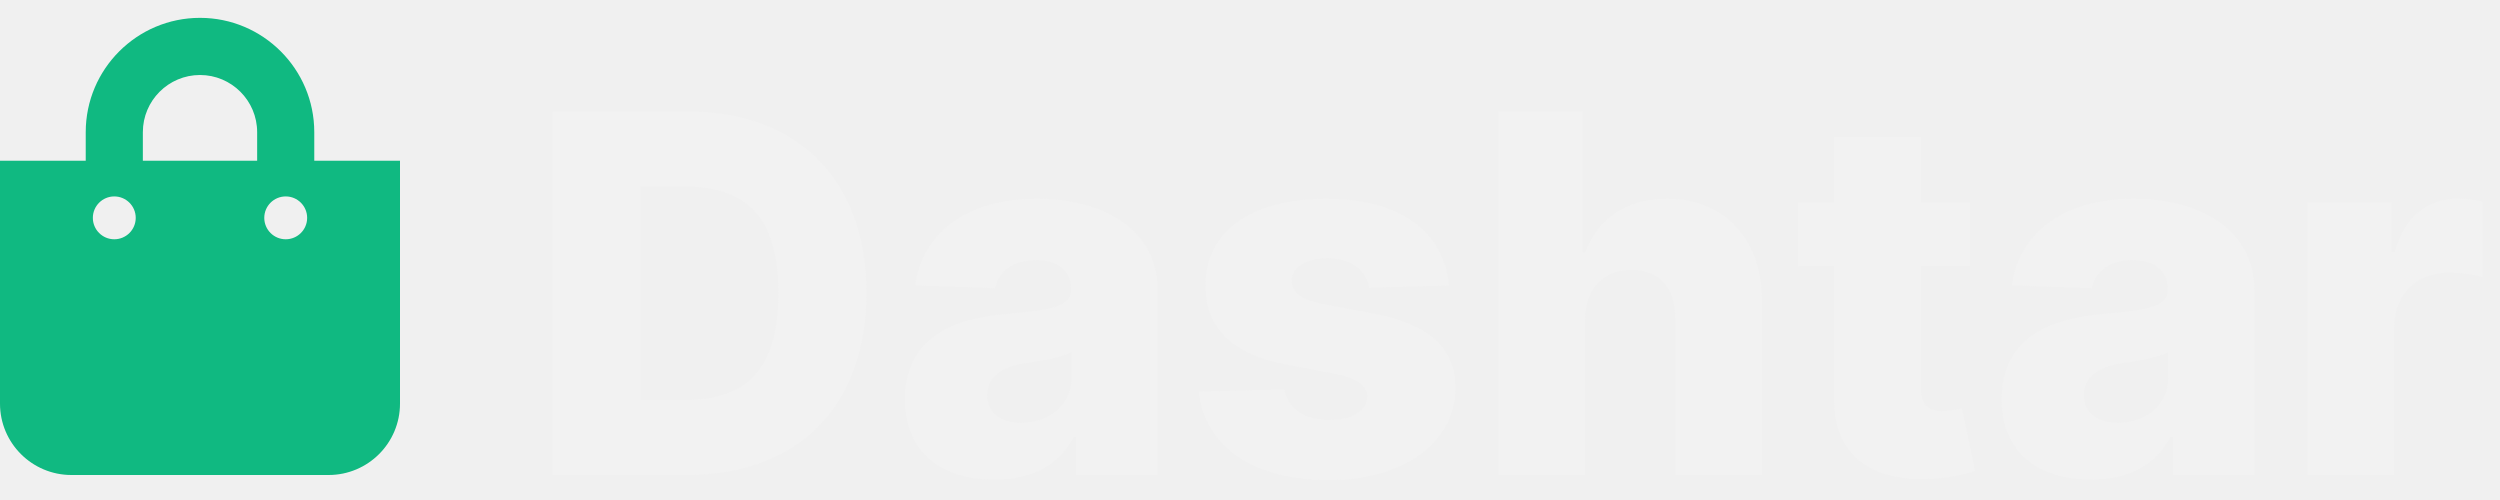
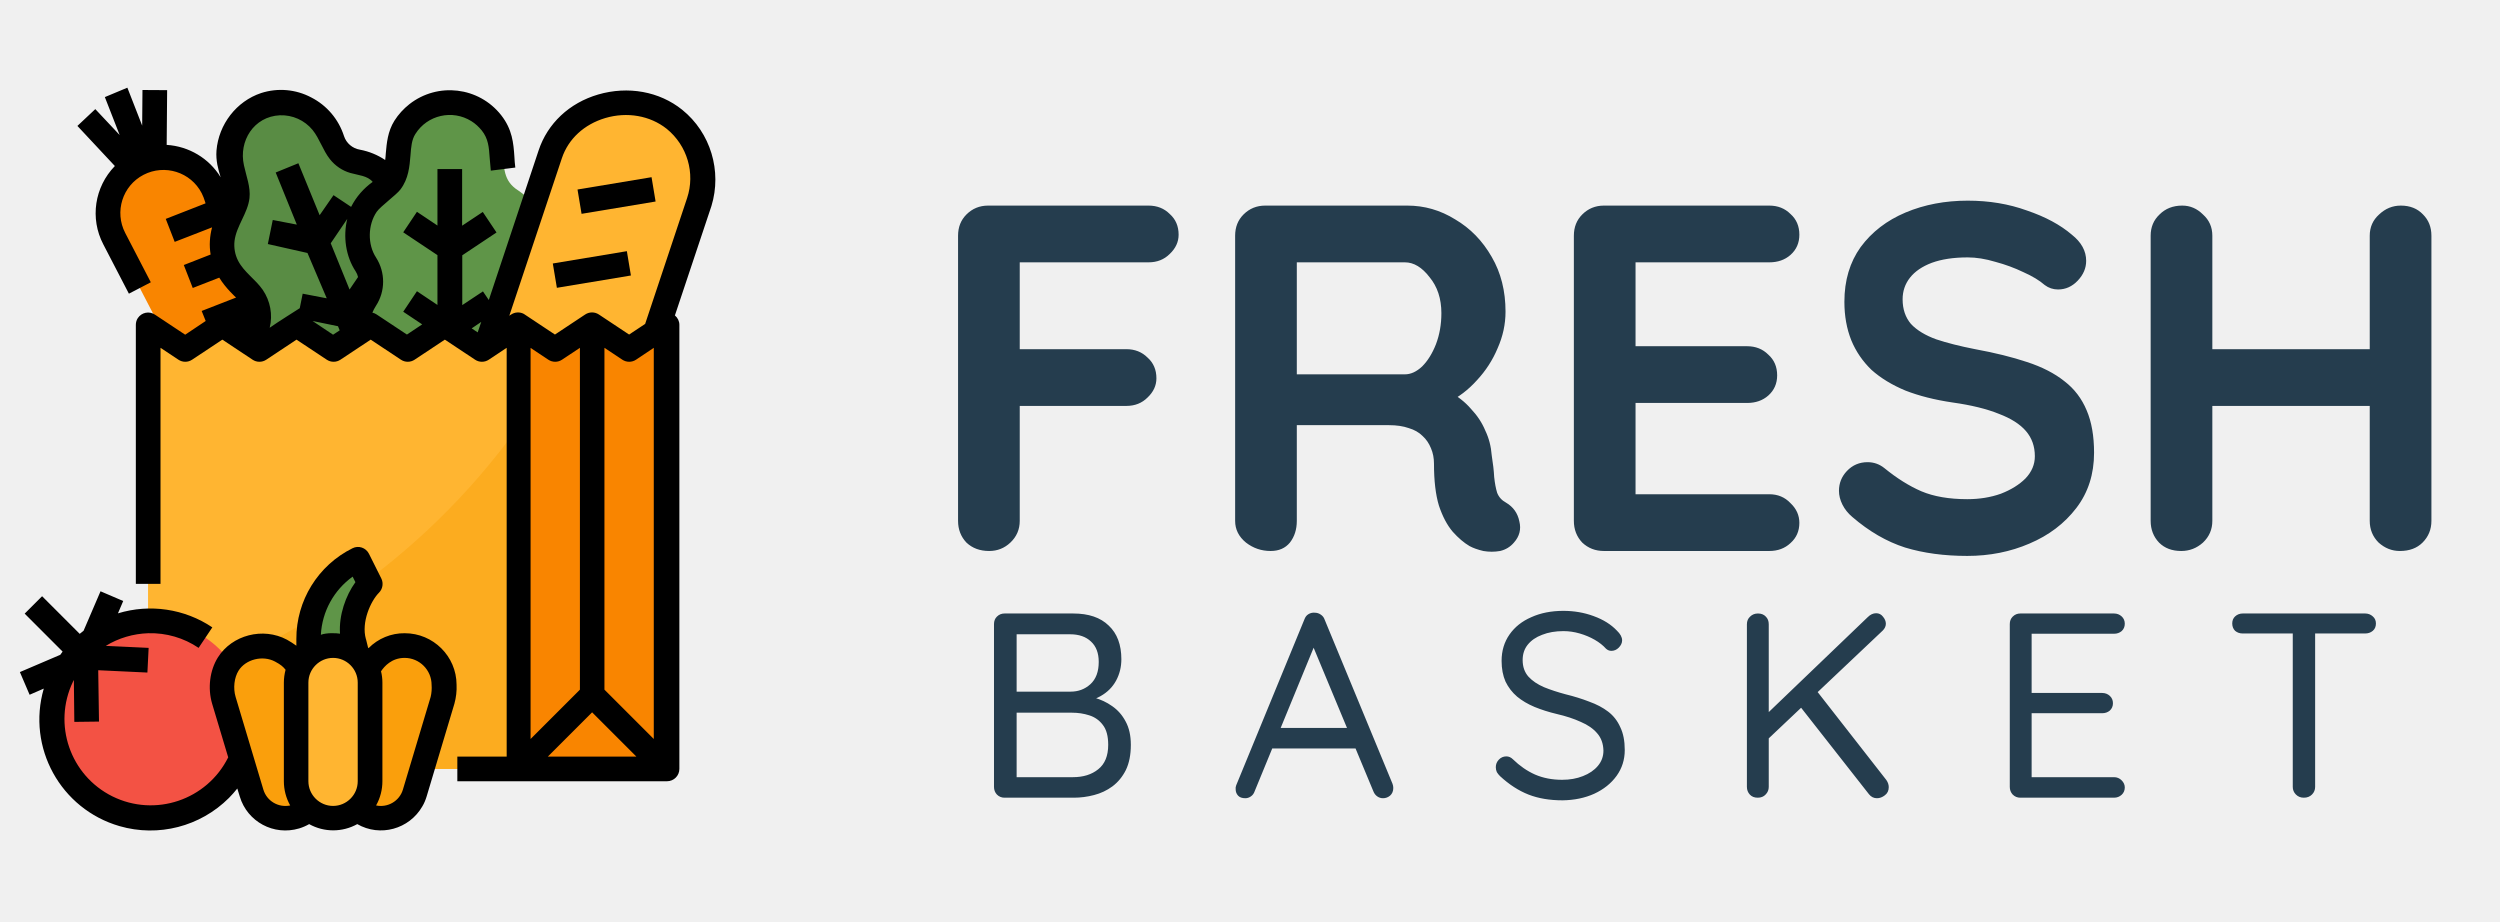
- <svg xmlns="http://www.w3.org/2000/svg" width="100" height="20" viewBox="0 0 100 20" fill="none">
-   <path d="M27.477 19C31.909 19 34.658 16.266 34.658 11.72C34.658 7.182 31.909 4.455 27.47 4.455H22.101V19H27.477ZM25.616 16.003V7.452H27.293C29.793 7.452 31.135 8.588 31.135 11.72C31.135 14.867 29.793 16.003 27.342 16.003H25.616ZM39.785 19.185C41.305 19.185 42.356 18.595 42.953 17.48H43.038V19H46.305V11.585C46.305 9.277 44.253 7.949 41.476 7.949C38.543 7.949 36.881 9.426 36.604 11.415L39.807 11.528C39.956 10.832 40.531 10.406 41.447 10.406C42.3 10.406 42.84 10.818 42.84 11.55V11.585C42.84 12.253 42.115 12.395 40.254 12.558C38.045 12.743 36.199 13.56 36.199 15.974C36.199 18.134 37.697 19.185 39.785 19.185ZM40.858 16.912C40.055 16.912 39.487 16.528 39.487 15.804C39.487 15.101 40.041 14.675 41.028 14.526C41.675 14.433 42.47 14.291 42.861 14.085V15.122C42.861 16.188 41.966 16.912 40.858 16.912ZM57.953 11.422C57.769 9.263 56 7.949 53.045 7.949C50.091 7.949 48.209 9.234 48.223 11.422C48.209 13.098 49.281 14.178 51.462 14.582L53.365 14.945C54.267 15.122 54.679 15.406 54.693 15.889C54.679 16.436 54.068 16.798 53.18 16.798C52.193 16.798 51.526 16.372 51.376 15.577L47.946 15.662C48.195 17.821 50.048 19.206 53.166 19.206C56.085 19.206 58.209 17.75 58.223 15.506C58.209 13.915 57.158 12.97 54.984 12.551L52.882 12.153C51.959 11.969 51.66 11.642 51.668 11.223C51.66 10.669 52.307 10.328 53.109 10.328C54.026 10.328 54.665 10.818 54.764 11.507L57.953 11.422ZM63.406 12.778C63.413 11.536 64.152 10.797 65.252 10.797C66.368 10.797 67.014 11.514 67.007 12.729V19H70.48V12.047C70.487 9.575 68.981 7.949 66.687 7.949C65.054 7.949 63.903 8.751 63.413 10.094H63.292V4.455H59.933V19H63.406V12.778ZM78.805 8.091H76.838V5.477H73.365V8.091H71.923V10.648H73.365V15.953C73.344 18.162 74.778 19.27 77.229 19.156C78.067 19.114 78.671 18.943 79.004 18.844L78.479 16.337C78.329 16.372 77.981 16.443 77.719 16.443C77.158 16.443 76.838 16.216 76.838 15.57V10.648H78.805V8.091ZM83.653 19.185C85.173 19.185 86.224 18.595 86.82 17.48H86.906V19H90.173V11.585C90.173 9.277 88.12 7.949 85.343 7.949C82.41 7.949 80.748 9.426 80.471 11.415L83.674 11.528C83.823 10.832 84.398 10.406 85.315 10.406C86.167 10.406 86.707 10.818 86.707 11.55V11.585C86.707 12.253 85.982 12.395 84.121 12.558C81.913 12.743 80.066 13.56 80.066 15.974C80.066 18.134 81.565 19.185 83.653 19.185ZM84.725 16.912C83.923 16.912 83.354 16.528 83.354 15.804C83.354 15.101 83.908 14.675 84.896 14.526C85.542 14.433 86.337 14.291 86.728 14.085V15.122C86.728 16.188 85.833 16.912 84.725 16.912ZM92.296 19H95.769V13.077C95.769 11.777 96.692 10.903 97.935 10.903C98.347 10.903 98.965 10.974 99.299 11.088V8.07C99.008 7.991 98.646 7.942 98.326 7.942C97.133 7.942 96.181 8.638 95.783 10.079H95.67V8.091H92.296V19Z" fill="#F2F2F2" />
-   <g clip-path="url(#clip0_138:2)">
-     <path d="M12.571 6.429V5.286C12.571 2.765 10.521 0.714 8 0.714C5.479 0.714 3.429 2.765 3.429 5.286V6.429H0V16.143C0 17.721 1.279 19 2.857 19H13.143C14.721 19 16 17.721 16 16.143V6.429H12.571ZM5.714 5.286C5.714 4.025 6.74 3 8 3C9.26 3 10.286 4.025 10.286 5.286V6.429H5.714V5.286ZM11.429 9.571C10.955 9.571 10.571 9.188 10.571 8.714C10.571 8.241 10.955 7.857 11.429 7.857C11.902 7.857 12.286 8.241 12.286 8.714C12.286 9.188 11.902 9.571 11.429 9.571ZM4.571 9.571C4.098 9.571 3.714 9.188 3.714 8.714C3.714 8.241 4.098 7.857 4.571 7.857C5.045 7.857 5.429 8.241 5.429 8.714C5.429 9.188 5.045 9.571 4.571 9.571Z" fill="#10B981" />
-   </g>
-   <defs>
-     <clipPath id="clip0_138:2">
-       <rect width="16" height="18.286" fill="white" transform="translate(0 0.714233)" />
-     </clipPath>
-   </defs>
+ <svg xmlns="http://www.w3.org/2000/svg" width="152" height="56" viewBox="0 0 152 56" fill="none">
+   <path d="M16.35 29.388C15.553 29.697 14.653 29.359 14.259 28.6L6.947 14.519C6.094 12.85 6.741 10.816 8.409 9.963C8.512 9.916 8.606 9.869 8.709 9.822C10.594 9.063 12.666 10.169 13.191 12.081L13.2 12.109L17.353 27.4C17.569 28.216 17.137 29.078 16.35 29.388V29.388Z" fill="#F98500" />
+   <path d="M15.956 22.291L13.884 23.106C13.5 23.247 13.069 23.059 12.909 22.675C12.759 22.291 12.947 21.85 13.331 21.7L15.553 20.828L15.956 22.291Z" fill="#FA6D00" />
+   <path d="M16.762 25.225L14.981 25.891C14.597 26.022 14.175 25.844 14.006 25.459C13.856 25.075 14.044 24.634 14.437 24.484L16.369 23.763L16.762 25.225Z" fill="#FA6D00" />
+   <path d="M25.172 15.616C24.544 15.184 24.225 14.425 24.366 13.666C24.712 11.922 23.587 10.225 21.834 9.869C21.816 9.869 21.788 9.859 21.769 9.859C21.047 9.738 20.447 9.222 20.222 8.519C20.166 8.35 20.1 8.181 20.025 8.022C19.228 6.428 17.297 5.781 15.703 6.578C14.194 7.328 13.519 9.119 14.156 10.675C14.484 11.481 14.644 12.213 14.091 12.991C13.059 14.444 13.406 16.459 14.859 17.481C14.869 17.491 14.887 17.5 14.897 17.509C15.525 17.95 15.825 18.719 15.675 19.469C15.338 21.213 16.481 22.909 18.234 23.247C19.809 23.547 21.356 22.656 21.891 21.147C23.484 21.944 25.416 21.288 26.212 19.703C26.925 18.269 26.484 16.534 25.172 15.616Z" fill="#598C44" />
+   <path d="M32.484 18.194C32.062 17.556 32.053 16.731 32.466 16.084C33.45 14.603 33.038 12.597 31.556 11.613C31.538 11.603 31.519 11.584 31.5 11.575C30.581 10.994 30.647 10.169 30.572 9.222C30.441 7.45 28.884 6.119 27.113 6.25C25.434 6.381 24.131 7.778 24.131 9.466C24.131 10.338 24 11.069 23.203 11.584C21.703 12.541 21.262 14.537 22.228 16.038C22.238 16.047 22.247 16.066 22.256 16.075C22.669 16.722 22.669 17.547 22.238 18.184C21.272 19.675 21.694 21.672 23.184 22.647C24.525 23.519 26.306 23.275 27.356 22.075C28.538 23.406 30.572 23.538 31.903 22.366C33.103 21.316 33.347 19.534 32.484 18.194V18.194Z" fill="#5F9548" />
+   <path d="M37.5 27.25L28.5 24.25L33.459 9.381C34.059 7.591 35.888 6.203 37.791 6.25C38.972 6.278 40.078 6.503 41.006 7.253C42.506 8.453 43.097 10.459 42.487 12.278L37.5 27.25Z" fill="#FFB531" />
+   <path d="M31.5 19.75V46.75H9V19.75L11.25 21.25L13.5 19.75L15.75 21.25L18 19.75L20.25 21.25L22.5 19.75L24.75 21.25L27 19.75L29.25 21.25L31.5 19.75Z" fill="#FFB531" />
+   <path d="M31.5 25.966V46.75H9V42.203C17.259 39.428 25.444 34.375 31.5 25.966Z" fill="#FCAC1F" />
+   <path d="M40.5 19.75V46.75H31.5V19.75L33.75 21.25L36 19.75L38.25 21.25L40.5 19.75Z" fill="#F98500" />
+   <path d="M9.141 49.75C12.454 49.75 15.141 47.064 15.141 43.75C15.141 40.436 12.454 37.75 9.141 37.75C5.827 37.75 3.141 40.436 3.141 43.75C3.141 47.064 5.827 49.75 9.141 49.75Z" fill="#F35244" />
+   <path d="M21.75 34L22.5 35.5C21.572 36.428 21.197 37.778 21.516 39.062L21.75 40H18.75V38.856C18.75 36.803 19.913 34.919 21.75 34Z" fill="#5F9548" />
+   <path d="M17.353 49.75C16.406 49.75 15.562 49.131 15.291 48.222L13.603 42.587C13.134 41.022 14.166 39.25 15.9 39.25C16.744 39.25 17.522 39.691 17.953 40.413L19.5 43V47.603C19.5 48.784 18.534 49.75 17.353 49.75V49.75Z" fill="#FA9F0C" />
+   <path d="M23.147 49.75C24.094 49.75 24.938 49.131 25.209 48.222L26.897 42.587C27.375 41.003 26.325 39.25 24.6 39.25C23.756 39.25 22.978 39.691 22.547 40.413L21 43V47.603C21 48.784 21.966 49.75 23.147 49.75V49.75Z" fill="#FA9F0C" />
+   <path d="M20.25 39.25C21.497 39.25 22.5 40.253 22.5 41.5V47.5C22.5 48.747 21.497 49.75 20.25 49.75C19.003 49.75 18 48.747 18 47.5V41.5C18 40.253 19.003 39.25 20.25 39.25Z" fill="#FFB531" />
+   <path d="M41.475 6.672C40.087 5.556 38.184 5.219 36.375 5.744C34.612 6.259 33.291 7.506 32.747 9.147L29.719 18.241L29.363 17.716L28.106 18.55V15.522L30.188 14.134L29.353 12.887L28.097 13.722V10.281H26.597V13.713L25.35 12.878L24.516 14.125L26.597 15.512V18.541L25.35 17.706L24.516 18.953L25.669 19.722L24.741 20.341L22.903 19.122C22.819 19.066 22.734 19.028 22.641 19.009C22.697 18.869 22.772 18.728 22.856 18.597C23.438 17.706 23.438 16.562 22.866 15.662C22.341 14.866 22.359 13.675 22.903 12.878C23.137 12.541 24.094 11.856 24.347 11.519C24.844 10.863 24.9 10.113 24.956 9.456C24.994 8.941 25.031 8.491 25.256 8.144C25.978 6.991 27.506 6.644 28.659 7.366C28.903 7.516 29.109 7.713 29.288 7.928C29.691 8.434 29.728 8.941 29.775 9.625C29.794 9.859 29.812 10.113 29.841 10.375L31.331 10.188C31.303 9.963 31.284 9.738 31.275 9.522C31.219 8.706 31.153 7.872 30.469 7C29.109 5.275 26.616 4.984 24.891 6.334C24.534 6.616 24.225 6.953 23.981 7.338C23.569 7.994 23.512 8.706 23.456 9.325C23.447 9.466 23.438 9.597 23.419 9.728C22.959 9.419 22.434 9.203 21.881 9.1C21.431 9.025 21.056 8.706 20.916 8.275C20.587 7.253 19.875 6.409 18.919 5.922C17.981 5.425 16.884 5.331 15.872 5.659C14.381 6.156 13.294 7.553 13.162 9.156C13.116 9.766 13.266 10.3 13.416 10.778C12.713 9.625 11.484 8.894 10.134 8.809L10.162 5.481L8.662 5.472L8.644 7.638L7.744 5.331L6.375 5.903L7.275 8.209L5.794 6.634L4.706 7.656L6.984 10.094C5.747 11.369 5.456 13.281 6.281 14.856L7.837 17.856L9.169 17.163L7.612 14.162C6.947 12.878 7.444 11.294 8.728 10.628C10.012 9.963 11.597 10.459 12.262 11.744C12.347 11.912 12.412 12.081 12.469 12.269L12.497 12.363L10.078 13.309L10.622 14.706L12.891 13.825V13.834C12.75 14.369 12.713 14.922 12.806 15.475L11.175 16.113L11.719 17.509L13.331 16.881C13.706 17.509 14.353 18.091 14.353 18.091L12.262 18.906L12.506 19.516L11.259 20.35L9.422 19.131C9.075 18.897 8.616 18.991 8.381 19.337C8.297 19.459 8.259 19.609 8.259 19.75V35.5H9.759V21.147L10.847 21.869C11.1 22.038 11.428 22.038 11.681 21.869L13.519 20.65L15.356 21.869C15.609 22.038 15.938 22.038 16.191 21.869L18.028 20.65L19.866 21.869C20.119 22.038 20.447 22.038 20.7 21.869L22.538 20.65L24.375 21.869C24.628 22.038 24.956 22.038 25.209 21.869L27.047 20.65L28.884 21.869C29.137 22.038 29.466 22.038 29.719 21.869L30.806 21.147V46H27.806V47.5H40.556C40.969 47.5 41.306 47.163 41.306 46.75V19.75C41.306 19.525 41.203 19.319 41.034 19.178L43.256 12.522C43.903 10.403 43.209 8.069 41.475 6.672V6.672ZM21.628 16.506C21.694 16.609 21.741 16.722 21.769 16.844L21.253 17.603L20.109 14.791L21.113 13.309C20.85 14.387 21.019 15.588 21.628 16.506ZM16.397 19.928C16.594 19.131 16.434 18.297 15.975 17.622C15.534 16.984 14.831 16.544 14.475 15.85C14.287 15.484 14.213 15.062 14.259 14.65C14.372 13.731 15.066 12.963 15.169 12.044C15.244 11.369 14.972 10.713 14.831 10.047C14.503 8.575 15.431 7.084 17.016 7.009C17.784 6.981 18.516 7.309 19.003 7.9C19.434 8.434 19.631 9.138 20.062 9.681C20.381 10.084 20.812 10.375 21.3 10.516C21.778 10.656 22.341 10.675 22.659 11.059C22.106 11.453 21.656 11.969 21.347 12.578L20.278 11.866L19.434 13.084L18.141 9.925L16.762 10.488L18.047 13.656L16.584 13.375L16.284 14.838L18.694 15.381L19.866 18.137L18.403 17.856L18.225 18.738C18.216 18.747 16.781 19.647 16.397 19.928V19.928ZM19.003 19.516L20.55 19.834L20.653 20.087L20.25 20.35L19.003 19.516ZM28.678 19.966L29.259 19.572L29.044 20.209L28.678 19.966ZM32.25 21.147L33.337 21.869C33.591 22.038 33.919 22.038 34.172 21.869L35.259 21.147V41.931L32.259 44.931V21.147H32.25ZM39.75 21.147V44.931L36.75 41.931V21.147L37.837 21.869C38.091 22.038 38.419 22.038 38.672 21.869L39.75 21.147ZM36 43.309L38.691 46H33.309L36 43.309ZM41.775 12.044L39.225 19.694L38.25 20.341L36.413 19.122C36.159 18.953 35.831 18.953 35.578 19.122L33.741 20.341C33.741 20.341 31.866 19.094 31.847 19.084C31.603 18.953 31.303 18.972 31.078 19.122L30.966 19.197L34.163 9.616C34.556 8.444 35.513 7.563 36.797 7.178C38.128 6.784 39.525 7.028 40.538 7.834C41.784 8.847 42.281 10.525 41.775 12.044V12.044Z" fill="black" />
+   <path d="M35.113 11.522L39.614 10.773L39.86 12.252L35.359 13.001L35.113 11.522Z" fill="black" />
+   <path d="M33.611 16.02L38.113 15.271L38.359 16.75L33.858 17.499L33.611 16.02Z" fill="black" />
+   <path d="M24.609 38.5C23.784 38.491 22.988 38.819 22.406 39.409C22.397 39.4 22.387 39.391 22.378 39.372L22.256 38.875C22.256 38.866 22.256 38.866 22.247 38.856C21.956 37.834 22.538 36.541 23.044 36.034C23.269 35.809 23.325 35.453 23.184 35.172L22.434 33.672C22.247 33.297 21.797 33.147 21.431 33.334C19.331 34.375 18.009 36.522 18.019 38.856V39.259C17.841 39.128 17.644 39.006 17.447 38.894C15.994 38.116 14.109 38.603 13.247 39.972C12.75 40.769 12.619 41.847 12.9 42.794L13.875 46.047C12.581 48.644 9.431 49.703 6.834 48.419C4.266 47.144 3.197 44.041 4.434 41.453C4.453 41.416 4.472 41.378 4.491 41.341L4.519 43.891L6.019 43.872L5.972 40.75L8.962 40.891L9.037 39.391L6.431 39.269C7.209 38.791 8.109 38.528 9.019 38.5C10.106 38.472 11.175 38.781 12.075 39.391L12.909 38.144C11.222 37.009 9.112 36.7 7.172 37.291L7.491 36.541L6.112 35.95L5.081 38.35C5.006 38.406 4.922 38.472 4.847 38.538L2.559 36.25L1.5 37.309L3.806 39.616C3.759 39.681 3.712 39.747 3.666 39.812L1.209 40.862L1.8 42.241L2.662 41.866C1.622 45.447 3.684 49.188 7.266 50.228C9.628 50.913 12.178 50.256 13.922 48.513C14.1 48.334 14.269 48.138 14.428 47.941L14.578 48.428C15.037 49.966 16.65 50.828 18.188 50.369C18.403 50.303 18.6 50.219 18.797 50.106C19.706 50.612 20.812 50.612 21.722 50.106C23.109 50.903 24.881 50.416 25.678 49.028C25.791 48.841 25.875 48.634 25.941 48.419L27.628 42.784C27.731 42.409 27.778 42.016 27.759 41.622C27.75 39.906 26.344 38.5 24.609 38.5V38.5ZM21.441 35.059L21.609 35.397C21.019 36.212 20.597 37.403 20.672 38.528C20.456 38.491 19.866 38.462 19.509 38.594C19.584 37.178 20.297 35.884 21.441 35.059ZM16.012 48.006L14.325 42.372C14.166 41.837 14.241 41.2 14.503 40.778C14.934 40.084 15.975 39.822 16.725 40.225C17.081 40.413 17.222 40.544 17.363 40.722C17.297 40.975 17.259 41.237 17.259 41.5V47.5C17.259 48.016 17.391 48.522 17.644 48.972C16.922 49.122 16.219 48.7 16.012 48.006ZM18.75 47.5V41.5C18.75 40.675 19.425 40 20.25 40C21.075 40 21.75 40.675 21.75 41.5V47.5C21.75 48.325 21.075 49 20.25 49C19.425 49 18.75 48.325 18.75 47.5ZM26.184 42.372L24.497 48.006C24.291 48.7 23.578 49.122 22.866 48.972C23.119 48.522 23.25 48.016 23.25 47.5V41.5C23.25 41.266 23.222 41.041 23.166 40.816C23.363 40.516 23.812 40 24.6 40C25.509 40 26.241 40.741 26.241 41.641C26.259 41.884 26.241 42.138 26.184 42.372V42.372Z" fill="black" />
+   <path d="M60.14 33.5C59.58 33.5 59.12 33.33 58.76 32.99C58.42 32.63 58.25 32.19 58.25 31.67V14.33C58.25 13.81 58.42 13.38 58.76 13.04C59.12 12.68 59.56 12.5 60.08 12.5H69.83C70.35 12.5 70.78 12.67 71.12 13.01C71.48 13.33 71.66 13.75 71.66 14.27C71.66 14.71 71.48 15.1 71.12 15.44C70.78 15.78 70.35 15.95 69.83 15.95H61.73L62 15.59V21.62L61.79 21.23H68.48C69 21.23 69.43 21.4 69.77 21.74C70.13 22.06 70.31 22.48 70.31 23C70.31 23.44 70.13 23.83 69.77 24.17C69.43 24.51 69 24.68 68.48 24.68H61.73L62 24.41V31.67C62 32.19 61.81 32.63 61.43 32.99C61.07 33.33 60.64 33.5 60.14 33.5ZM77.256 33.5C76.696 33.5 76.196 33.33 75.756 32.99C75.316 32.63 75.096 32.19 75.096 31.67V14.33C75.096 13.81 75.266 13.38 75.606 13.04C75.966 12.68 76.406 12.5 76.926 12.5H85.566C86.606 12.5 87.576 12.78 88.476 13.34C89.396 13.88 90.136 14.64 90.696 15.62C91.256 16.58 91.536 17.69 91.536 18.95C91.536 19.71 91.376 20.45 91.056 21.17C90.756 21.89 90.336 22.54 89.796 23.12C89.276 23.7 88.686 24.15 88.026 24.47L88.056 23.78C88.616 24.08 89.076 24.44 89.436 24.86C89.816 25.26 90.106 25.7 90.306 26.18C90.526 26.64 90.656 27.14 90.696 27.68C90.776 28.18 90.826 28.62 90.846 29C90.886 29.38 90.946 29.7 91.026 29.96C91.126 30.22 91.306 30.42 91.566 30.56C92.006 30.82 92.276 31.2 92.376 31.7C92.496 32.18 92.386 32.61 92.046 32.99C91.826 33.25 91.546 33.42 91.206 33.5C90.866 33.56 90.526 33.56 90.186 33.5C89.846 33.42 89.566 33.32 89.346 33.2C89.006 33 88.666 32.71 88.326 32.33C87.986 31.93 87.706 31.4 87.486 30.74C87.286 30.08 87.186 29.23 87.186 28.19C87.186 27.85 87.126 27.54 87.006 27.26C86.886 26.96 86.716 26.71 86.496 26.51C86.276 26.29 85.996 26.13 85.656 26.03C85.316 25.91 84.916 25.85 84.456 25.85H78.396L78.846 25.16V31.67C78.846 32.19 78.706 32.63 78.426 32.99C78.146 33.33 77.756 33.5 77.256 33.5ZM78.426 22.76H85.416C85.776 22.76 86.126 22.6 86.466 22.28C86.806 21.94 87.086 21.49 87.306 20.93C87.526 20.35 87.636 19.72 87.636 19.04C87.636 18.16 87.396 17.43 86.916 16.85C86.456 16.25 85.956 15.95 85.416 15.95H78.486L78.846 14.99V23.48L78.426 22.76ZM97.521 12.5H107.571C108.091 12.5 108.521 12.67 108.861 13.01C109.221 13.33 109.401 13.75 109.401 14.27C109.401 14.77 109.221 15.18 108.861 15.5C108.521 15.8 108.091 15.95 107.571 15.95H99.171L99.441 15.44V21.29L99.201 21.05H106.221C106.741 21.05 107.171 21.22 107.511 21.56C107.871 21.88 108.051 22.3 108.051 22.82C108.051 23.32 107.871 23.73 107.511 24.05C107.171 24.35 106.741 24.5 106.221 24.5H99.291L99.441 24.26V30.32L99.201 30.05H107.571C108.091 30.05 108.521 30.23 108.861 30.59C109.221 30.93 109.401 31.33 109.401 31.79C109.401 32.29 109.221 32.7 108.861 33.02C108.521 33.34 108.091 33.5 107.571 33.5H97.521C97.001 33.5 96.561 33.33 96.201 32.99C95.861 32.63 95.691 32.19 95.691 31.67V14.33C95.691 13.81 95.861 13.38 96.201 13.04C96.561 12.68 97.001 12.5 97.521 12.5ZM119.609 33.8C118.209 33.8 116.949 33.63 115.829 33.29C114.709 32.93 113.639 32.31 112.619 31.43C112.359 31.21 112.159 30.96 112.019 30.68C111.879 30.4 111.809 30.12 111.809 29.84C111.809 29.38 111.969 28.98 112.289 28.64C112.629 28.28 113.049 28.1 113.549 28.1C113.929 28.1 114.269 28.22 114.569 28.46C115.329 29.08 116.079 29.55 116.819 29.87C117.579 30.19 118.509 30.35 119.609 30.35C120.349 30.35 121.029 30.24 121.649 30.02C122.269 29.78 122.769 29.47 123.149 29.09C123.529 28.69 123.719 28.24 123.719 27.74C123.719 27.14 123.539 26.63 123.179 26.21C122.819 25.79 122.269 25.44 121.529 25.16C120.789 24.86 119.849 24.63 118.709 24.47C117.629 24.31 116.679 24.07 115.859 23.75C115.039 23.41 114.349 22.99 113.789 22.49C113.249 21.97 112.839 21.37 112.559 20.69C112.279 19.99 112.139 19.21 112.139 18.35C112.139 17.05 112.469 15.94 113.129 15.02C113.809 14.1 114.719 13.4 115.859 12.92C116.999 12.44 118.259 12.2 119.639 12.2C120.939 12.2 122.139 12.4 123.239 12.8C124.359 13.18 125.269 13.67 125.969 14.27C126.549 14.73 126.839 15.26 126.839 15.86C126.839 16.3 126.669 16.7 126.329 17.06C125.989 17.42 125.589 17.6 125.129 17.6C124.829 17.6 124.559 17.51 124.319 17.33C123.999 17.05 123.569 16.79 123.029 16.55C122.489 16.29 121.919 16.08 121.319 15.92C120.719 15.74 120.159 15.65 119.639 15.65C118.779 15.65 118.049 15.76 117.449 15.98C116.869 16.2 116.429 16.5 116.129 16.88C115.829 17.26 115.679 17.7 115.679 18.2C115.679 18.8 115.849 19.3 116.189 19.7C116.549 20.08 117.059 20.39 117.719 20.63C118.379 20.85 119.169 21.05 120.089 21.23C121.289 21.45 122.339 21.71 123.239 22.01C124.159 22.31 124.919 22.7 125.519 23.18C126.119 23.64 126.569 24.23 126.869 24.95C127.169 25.65 127.319 26.51 127.319 27.53C127.319 28.83 126.959 29.95 126.239 30.89C125.519 31.83 124.569 32.55 123.389 33.05C122.229 33.55 120.969 33.8 119.609 33.8ZM132.68 12.5C133.16 12.5 133.58 12.68 133.94 13.04C134.32 13.38 134.51 13.81 134.51 14.33V31.67C134.51 32.19 134.32 32.63 133.94 32.99C133.56 33.33 133.12 33.5 132.62 33.5C132.06 33.5 131.61 33.33 131.27 32.99C130.93 32.63 130.76 32.19 130.76 31.67V14.33C130.76 13.81 130.94 13.38 131.3 13.04C131.66 12.68 132.12 12.5 132.68 12.5ZM145.97 12.5C146.53 12.5 146.98 12.68 147.32 13.04C147.66 13.38 147.83 13.81 147.83 14.33V31.67C147.83 32.19 147.65 32.63 147.29 32.99C146.95 33.33 146.49 33.5 145.91 33.5C145.43 33.5 145 33.33 144.62 32.99C144.26 32.63 144.08 32.19 144.08 31.67V14.33C144.08 13.81 144.27 13.38 144.65 13.04C145.03 12.68 145.47 12.5 145.97 12.5ZM132.59 21.23H145.97V24.68H132.59V21.23Z" fill="#253D4E" />
+   <path d="M65.251 37.3C66.189 37.3 66.909 37.545 67.411 38.036C67.923 38.516 68.179 39.199 68.179 40.084C68.179 40.553 68.072 40.985 67.859 41.38C67.645 41.775 67.331 42.089 66.915 42.324C66.509 42.559 66.008 42.687 65.411 42.708L65.379 42.26C65.752 42.26 66.136 42.313 66.531 42.42C66.925 42.527 67.288 42.697 67.619 42.932C67.96 43.167 68.232 43.476 68.435 43.86C68.648 44.244 68.755 44.719 68.755 45.284C68.755 45.892 68.653 46.404 68.451 46.82C68.248 47.225 67.976 47.556 67.635 47.812C67.304 48.057 66.931 48.233 66.515 48.34C66.109 48.447 65.699 48.5 65.283 48.5H61.075C60.893 48.5 60.739 48.436 60.611 48.308C60.493 48.18 60.435 48.025 60.435 47.844V37.94C60.435 37.759 60.493 37.609 60.611 37.492C60.739 37.364 60.893 37.3 61.075 37.3H65.251ZM65.059 38.564H61.619L61.811 38.276V42.26L61.635 42.052H65.091C65.56 42.052 65.96 41.903 66.291 41.604C66.632 41.295 66.803 40.841 66.803 40.244C66.803 39.711 66.648 39.3 66.339 39.012C66.029 38.713 65.603 38.564 65.059 38.564ZM65.187 43.332H61.699L61.811 43.22V47.396L61.683 47.252H65.235C65.864 47.252 66.376 47.092 66.771 46.772C67.176 46.452 67.379 45.956 67.379 45.284C67.379 44.761 67.272 44.361 67.059 44.084C66.845 43.796 66.568 43.599 66.227 43.492C65.896 43.385 65.549 43.332 65.187 43.332ZM80.04 38.964L76.28 48.116C76.237 48.244 76.162 48.345 76.056 48.42C75.949 48.495 75.837 48.532 75.72 48.532C75.517 48.532 75.368 48.479 75.272 48.372C75.176 48.265 75.128 48.137 75.128 47.988C75.117 47.913 75.128 47.833 75.16 47.748L79.304 37.668C79.357 37.519 79.437 37.412 79.544 37.348C79.661 37.273 79.789 37.241 79.928 37.252C80.066 37.252 80.189 37.289 80.296 37.364C80.413 37.439 80.493 37.54 80.536 37.668L84.664 47.652C84.696 47.737 84.712 47.823 84.712 47.908C84.712 48.1 84.648 48.255 84.52 48.372C84.392 48.479 84.248 48.532 84.088 48.532C83.96 48.532 83.842 48.495 83.736 48.42C83.629 48.345 83.549 48.239 83.496 48.1L79.688 38.948L80.04 38.964ZM77.08 45.508L77.624 44.26H82.376L82.616 45.508H77.08ZM95.009 48.66C94.219 48.66 93.526 48.543 92.929 48.308C92.331 48.073 91.755 47.7 91.201 47.188C91.126 47.113 91.062 47.033 91.009 46.948C90.966 46.852 90.945 46.751 90.945 46.644C90.945 46.473 91.003 46.324 91.121 46.196C91.249 46.057 91.403 45.988 91.585 45.988C91.734 45.988 91.867 46.047 91.985 46.164C92.401 46.569 92.849 46.879 93.329 47.092C93.819 47.305 94.369 47.412 94.977 47.412C95.446 47.412 95.867 47.337 96.241 47.188C96.625 47.039 96.929 46.831 97.153 46.564C97.377 46.297 97.489 45.988 97.489 45.636C97.478 45.209 97.35 44.857 97.105 44.58C96.87 44.303 96.539 44.073 96.113 43.892C95.697 43.7 95.211 43.54 94.657 43.412C94.166 43.295 93.713 43.151 93.297 42.98C92.891 42.809 92.539 42.601 92.241 42.356C91.942 42.1 91.707 41.796 91.537 41.444C91.377 41.081 91.297 40.66 91.297 40.18C91.297 39.572 91.457 39.039 91.777 38.58C92.097 38.121 92.539 37.769 93.105 37.524C93.67 37.268 94.321 37.14 95.057 37.14C95.707 37.14 96.321 37.247 96.897 37.46C97.483 37.673 97.953 37.967 98.305 38.34C98.518 38.543 98.625 38.74 98.625 38.932C98.625 39.092 98.555 39.241 98.417 39.38C98.289 39.508 98.139 39.572 97.969 39.572C97.851 39.572 97.745 39.529 97.649 39.444C97.467 39.241 97.238 39.06 96.961 38.9C96.683 38.74 96.379 38.612 96.049 38.516C95.718 38.42 95.387 38.372 95.057 38.372C94.566 38.372 94.134 38.447 93.761 38.596C93.387 38.735 93.094 38.937 92.881 39.204C92.678 39.46 92.577 39.769 92.577 40.132C92.577 40.537 92.694 40.873 92.929 41.14C93.163 41.396 93.478 41.609 93.873 41.78C94.267 41.94 94.705 42.084 95.185 42.212C95.707 42.34 96.187 42.489 96.625 42.66C97.073 42.82 97.457 43.023 97.777 43.268C98.097 43.513 98.342 43.828 98.513 44.212C98.694 44.585 98.785 45.049 98.785 45.604C98.785 46.191 98.619 46.713 98.289 47.172C97.958 47.631 97.505 47.993 96.929 48.26C96.363 48.516 95.723 48.649 95.009 48.66ZM114.116 48.532C113.924 48.532 113.764 48.452 113.636 48.292L109.38 42.868L110.356 41.876L114.692 47.428C114.788 47.567 114.836 47.711 114.836 47.86C114.836 48.073 114.756 48.239 114.596 48.356C114.447 48.473 114.287 48.532 114.116 48.532ZM114.068 37.284C114.239 37.284 114.377 37.353 114.484 37.492C114.601 37.631 114.66 37.775 114.66 37.924C114.66 38.073 114.596 38.212 114.468 38.34L107.396 45.028L107.284 43.54L113.556 37.524C113.716 37.364 113.887 37.284 114.068 37.284ZM106.868 48.5C106.665 48.5 106.505 48.436 106.388 48.308C106.271 48.18 106.212 48.025 106.212 47.844V37.956C106.212 37.764 106.276 37.609 106.404 37.492C106.532 37.364 106.692 37.3 106.884 37.3C107.087 37.3 107.247 37.364 107.364 37.492C107.481 37.609 107.54 37.764 107.54 37.956V47.844C107.54 48.025 107.476 48.18 107.348 48.308C107.231 48.436 107.071 48.5 106.868 48.5ZM122.835 37.3H128.531C128.713 37.3 128.867 37.359 128.995 37.476C129.123 37.593 129.187 37.743 129.187 37.924C129.187 38.105 129.123 38.255 128.995 38.372C128.867 38.479 128.713 38.532 128.531 38.532H123.379L123.523 38.26V42.308L123.363 42.132H127.811C127.993 42.132 128.147 42.191 128.275 42.308C128.403 42.425 128.467 42.575 128.467 42.756C128.467 42.937 128.403 43.087 128.275 43.204C128.147 43.311 127.993 43.364 127.811 43.364H123.411L123.523 43.22V47.364L123.427 47.252H128.531C128.713 47.252 128.867 47.316 128.995 47.444C129.123 47.572 129.187 47.716 129.187 47.876C129.187 48.057 129.123 48.207 128.995 48.324C128.867 48.441 128.713 48.5 128.531 48.5H122.835C122.654 48.5 122.499 48.436 122.371 48.308C122.254 48.18 122.195 48.025 122.195 47.844V37.94C122.195 37.759 122.254 37.609 122.371 37.492C122.499 37.364 122.654 37.3 122.835 37.3ZM140.072 48.5C139.88 48.5 139.72 48.436 139.592 48.308C139.464 48.18 139.4 48.025 139.4 47.844V37.956H140.76V47.844C140.76 48.025 140.696 48.18 140.568 48.308C140.44 48.436 140.275 48.5 140.072 48.5ZM136.36 38.516C136.179 38.516 136.024 38.463 135.896 38.356C135.779 38.239 135.72 38.089 135.72 37.908C135.72 37.727 135.779 37.583 135.896 37.476C136.024 37.359 136.179 37.3 136.36 37.3H143.8C143.982 37.3 144.136 37.359 144.264 37.476C144.392 37.583 144.456 37.727 144.456 37.908C144.456 38.1 144.392 38.249 144.264 38.356C144.136 38.463 143.982 38.516 143.8 38.516H136.36Z" fill="#253D4E" />
</svg>
